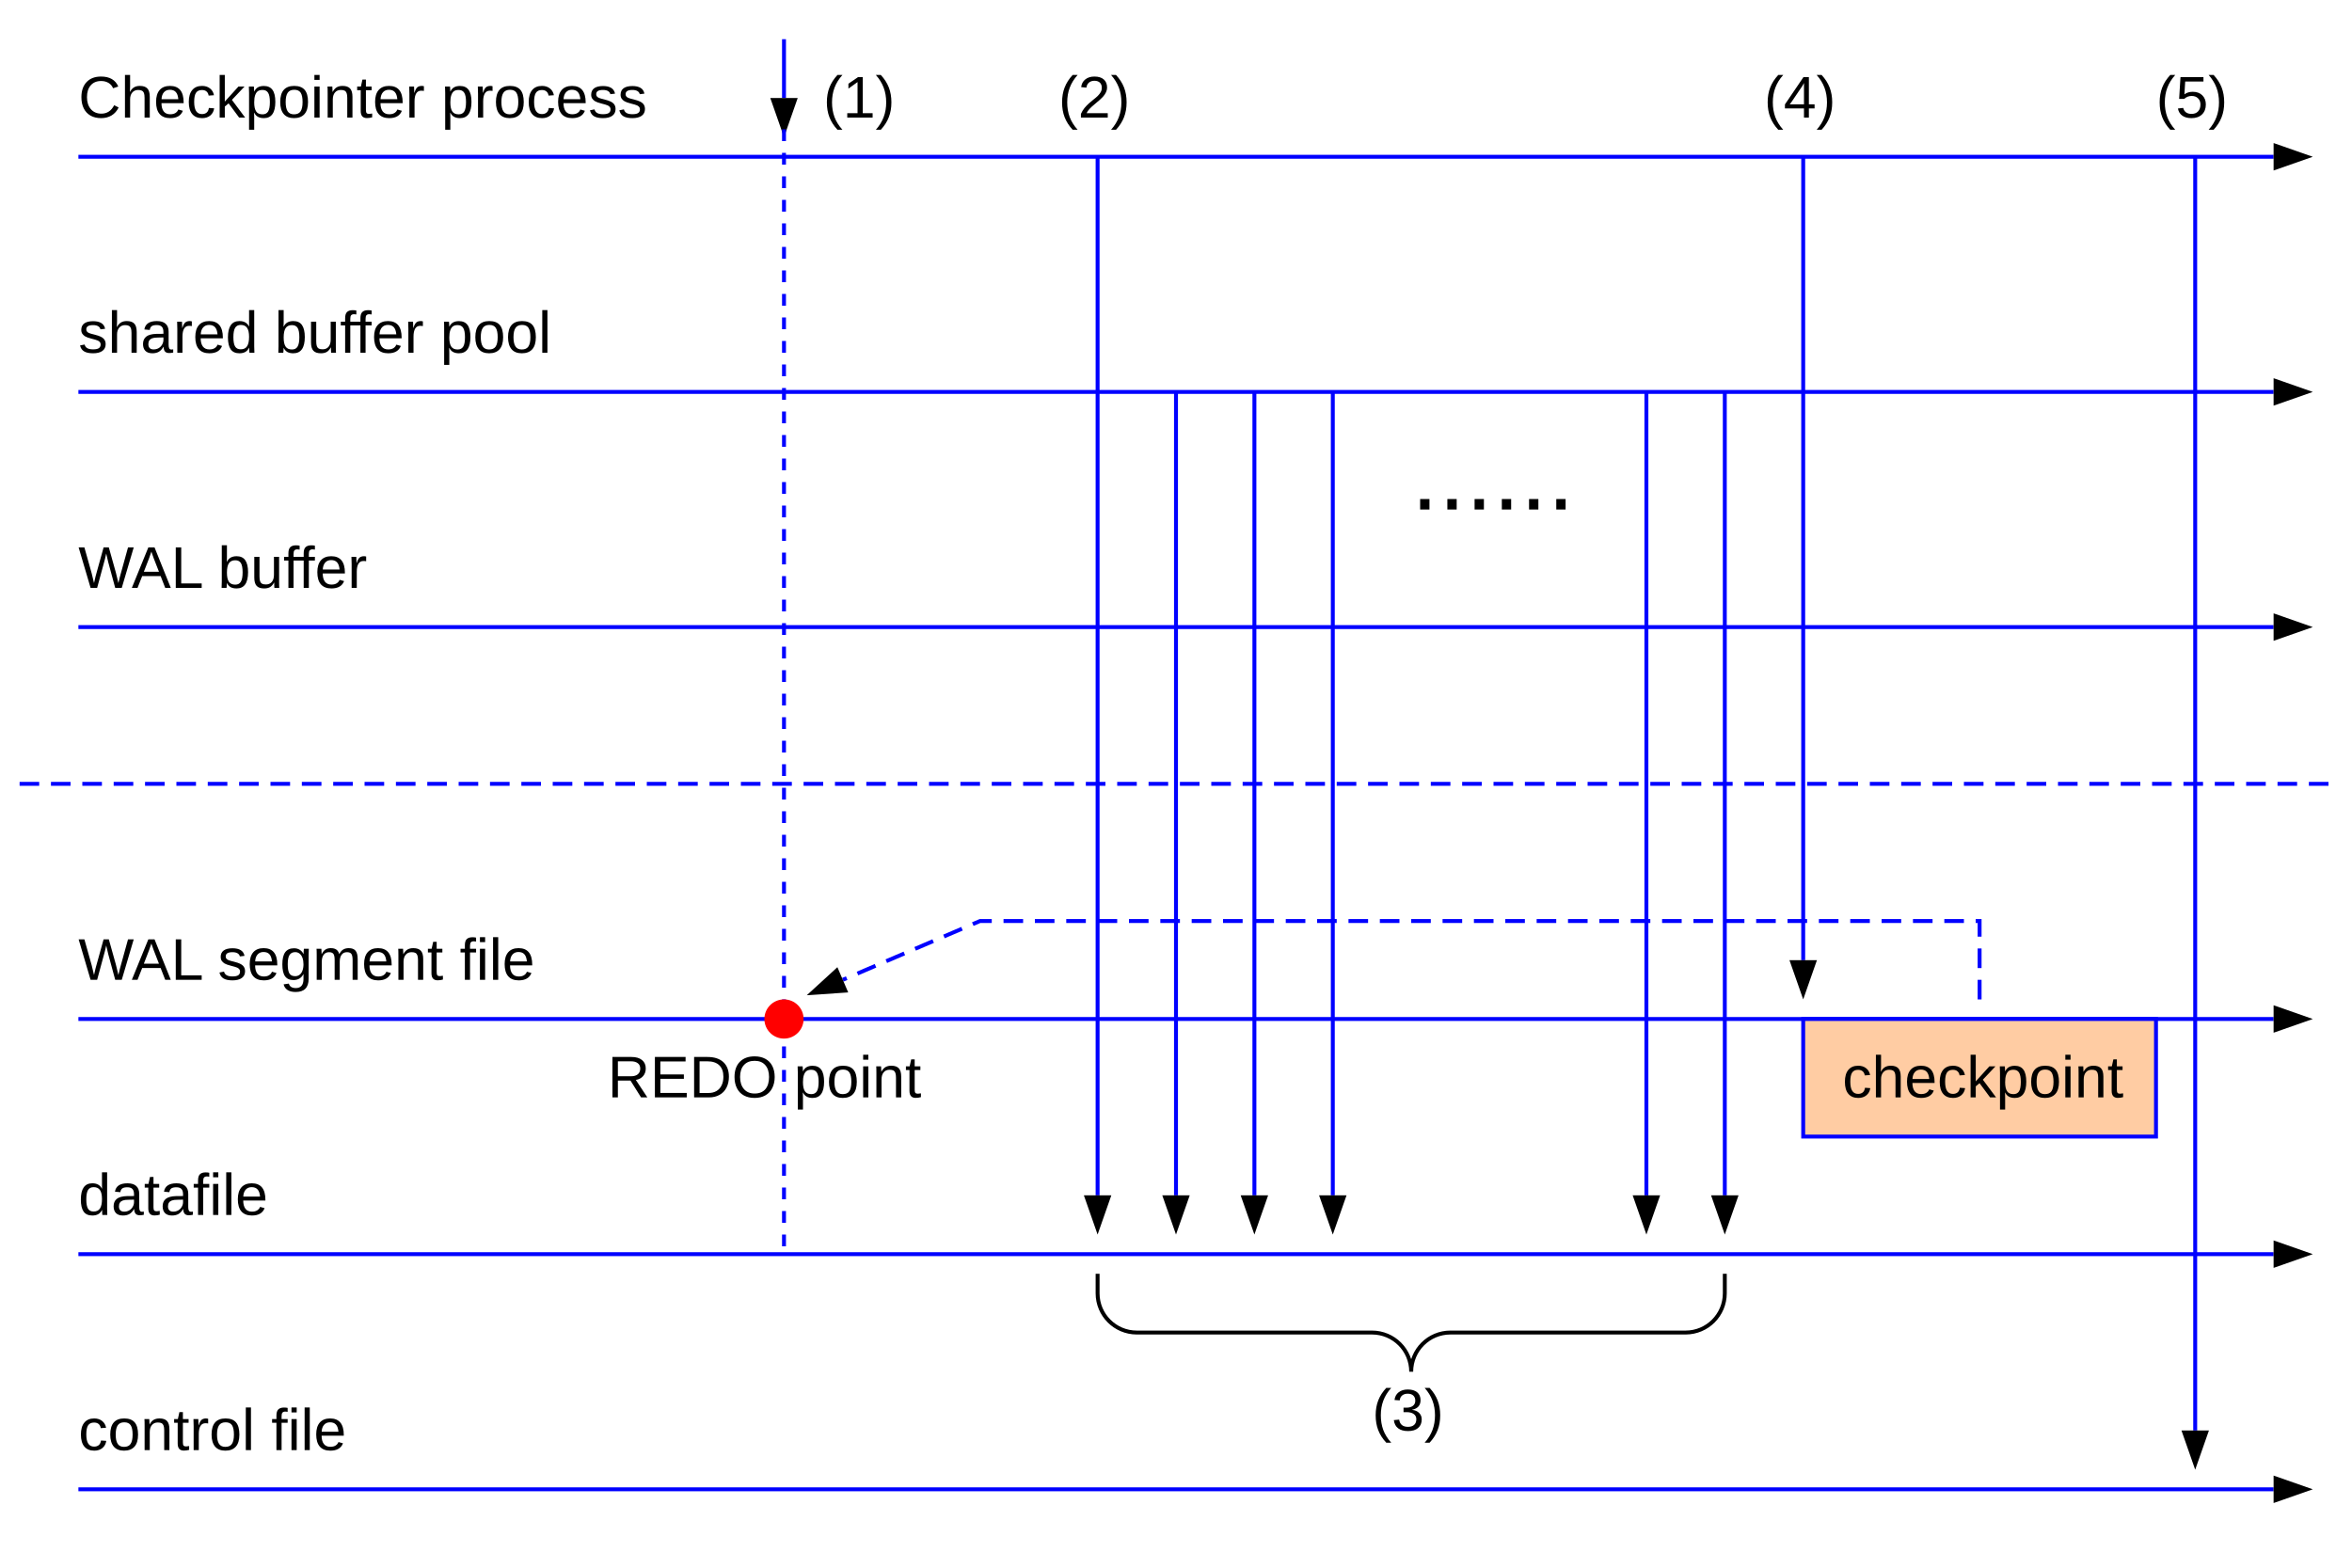
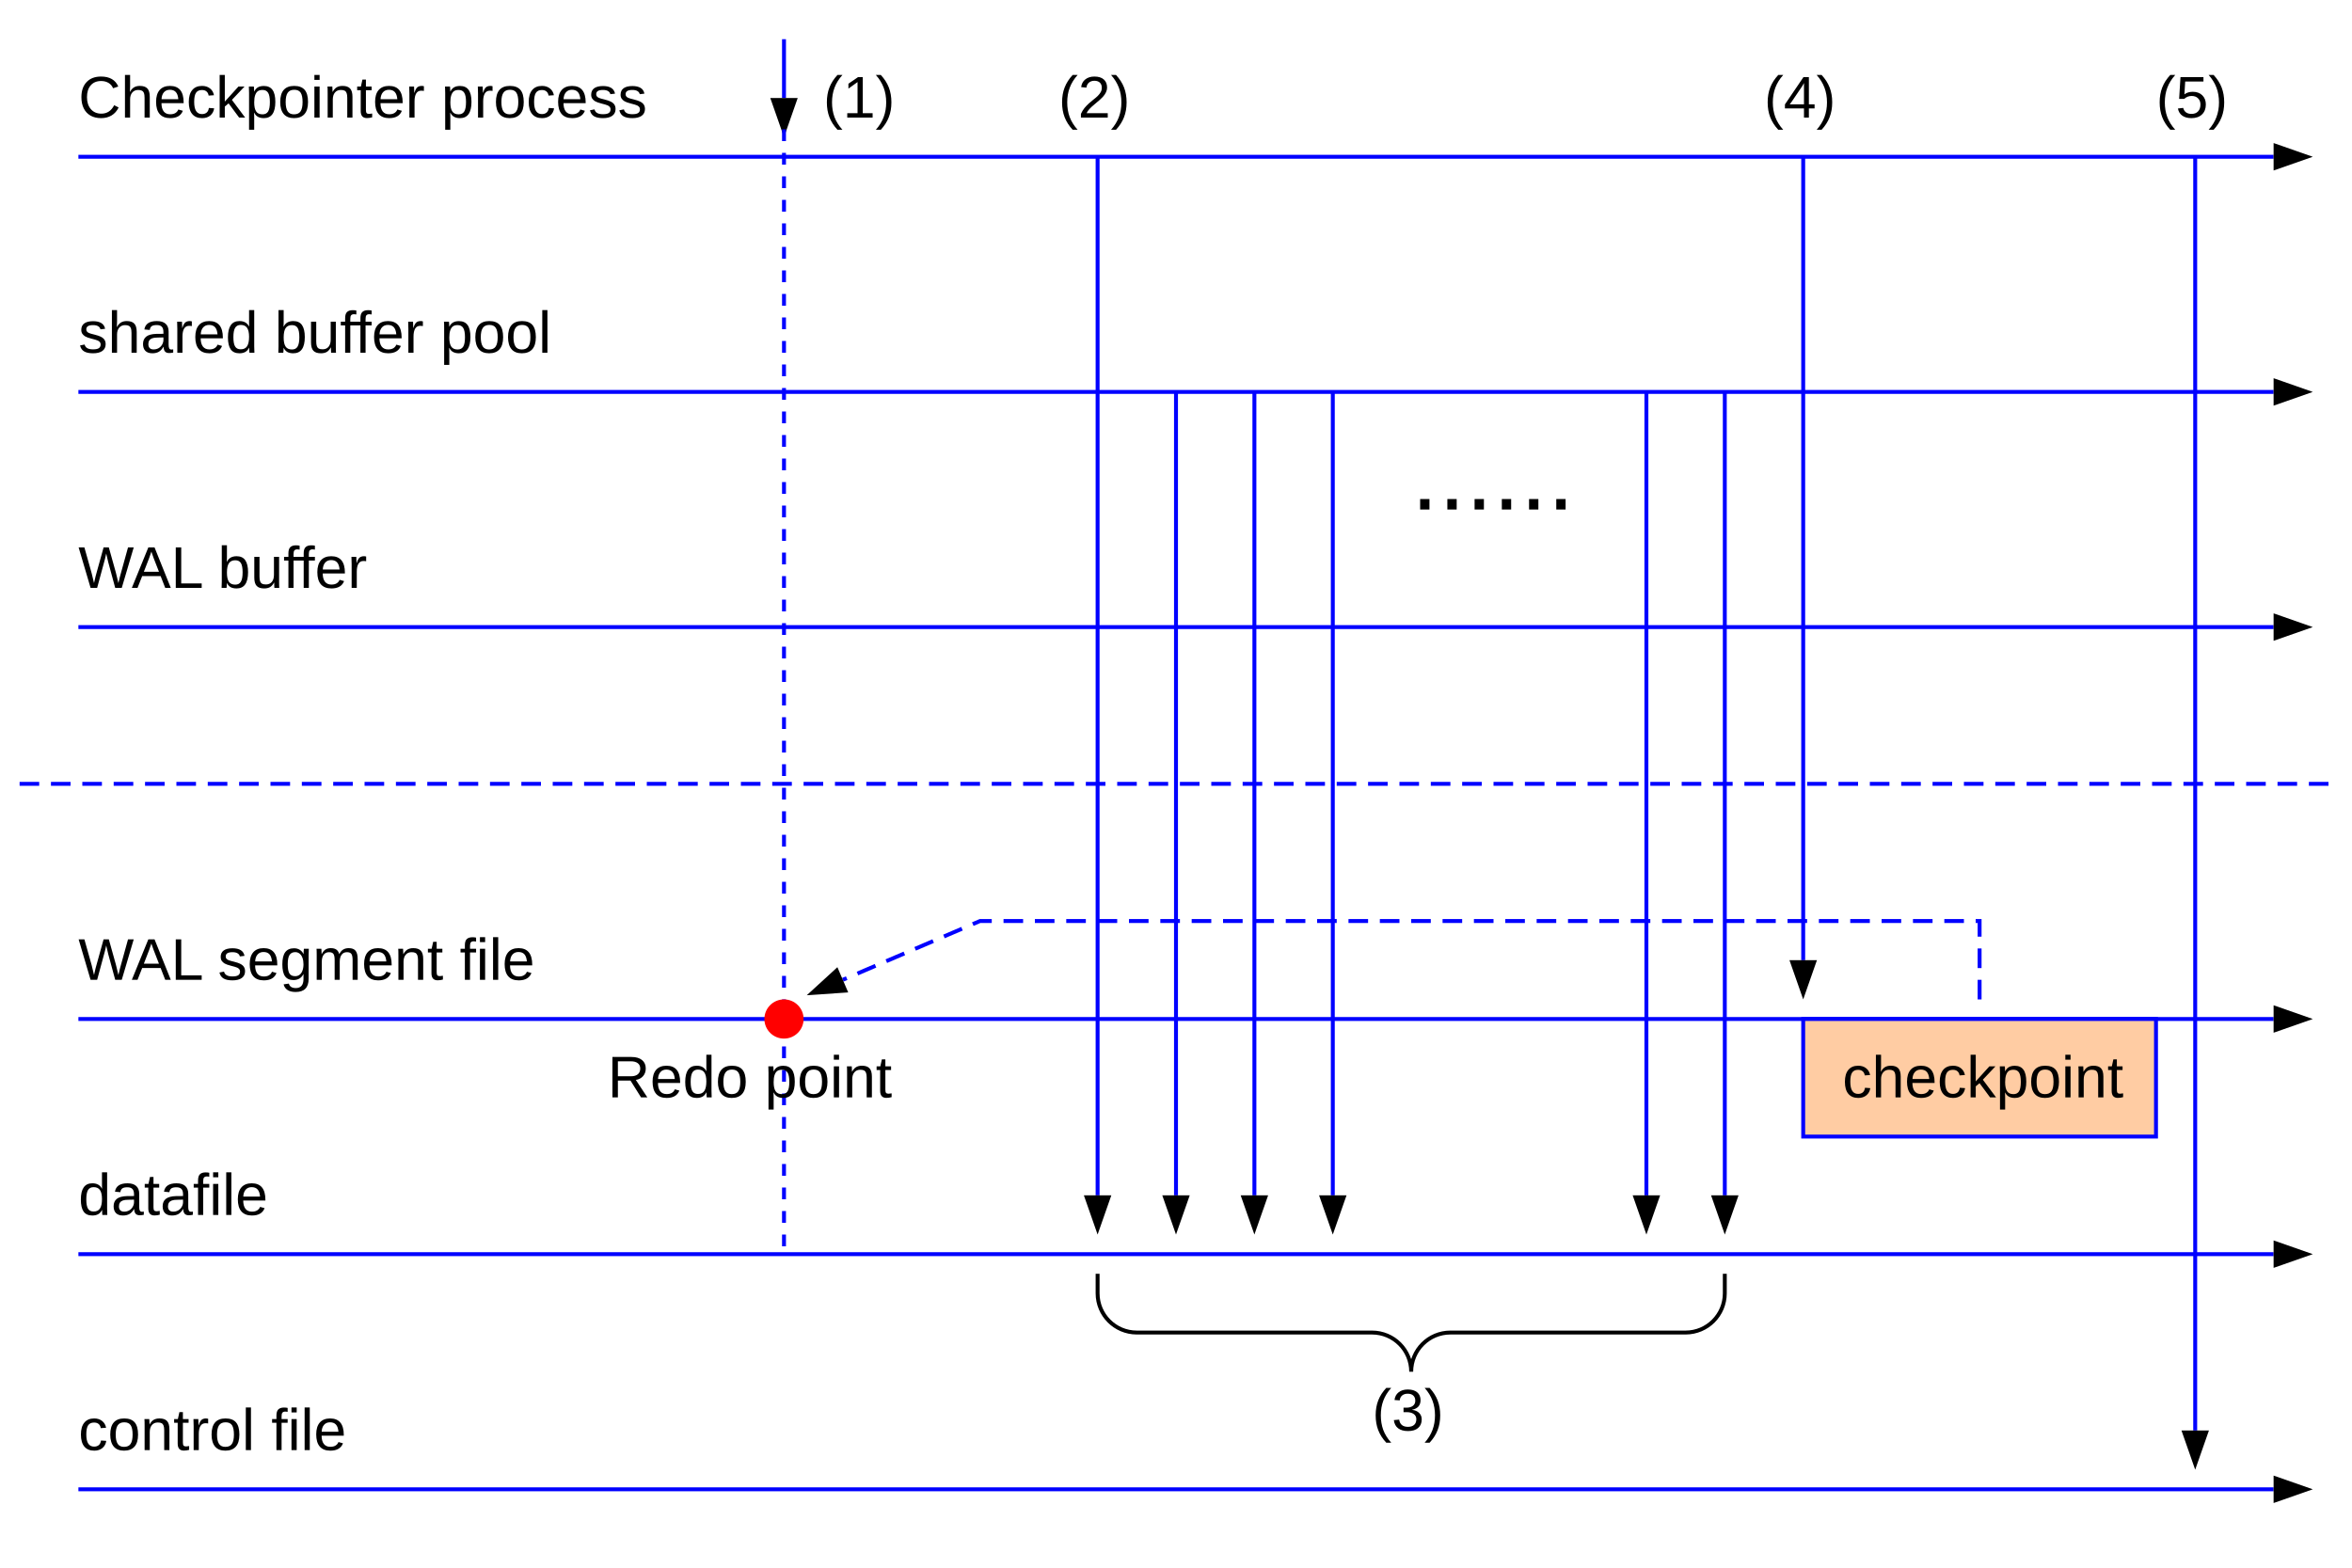
<svg xmlns="http://www.w3.org/2000/svg" version="1.1" width="600" height="400">
  <defs>
    <marker id="arrowhead" markerWidth="10" markerHeight="7" refX="0" refY="3.5" orient="auto">
      <polygon points="0 0, 10 3.5, 0 7" />
    </marker>
  </defs>
  <text x="20" y="30" style="font-size:15px;font-family:'Arial'">Checkpointer process</text>
  <path d="M 20 40 h 560 " stroke="#0000FF" stroke-width="1" fill="none" marker-end="url(#arrowhead)" />
  <text x="20" y="90" style="font-size:15px;font-family:'Arial'">shared buffer pool</text>
  <path d="M 20 100 h 560 " stroke="#0000FF" stroke-width="1" fill="none" marker-end="url(#arrowhead)" />
  <text x="20" y="150" style="font-size:15px;font-family:'Arial'">WAL buffer</text>
  <path d="M 20 160 h 560 " stroke="#0000FF" stroke-width="1" fill="none" marker-end="url(#arrowhead)" />
  <path d="M 5 200 h 590 " stroke="#0000FF" stroke-width="1" fill="none" stroke-dasharray="5,3" />
  <text x="20" y="250" style="font-size:15px;font-family:'Arial'">WAL segment file</text>
  <path d="M 20 260 h 560 " stroke="#0000FF" stroke-width="1" fill="none" marker-end="url(#arrowhead)" />
  <text x="20" y="310" style="font-size:15px;font-family:'Arial'">datafile</text>
  <path d="M 20 320 h 560 " stroke="#0000FF" stroke-width="1" fill="none" marker-end="url(#arrowhead)" />
  <text x="20" y="370" style="font-size:15px;font-family:'Arial'">control file</text>
  <path d="M 20 380 h 560 " stroke="#0000FF" stroke-width="1" fill="none" marker-end="url(#arrowhead)" />
  <path d="M 200 10 V 25" stroke="#0000FF" stroke-width="1" fill="none" marker-end="url(#arrowhead)" />
  <path d="M 200 33 V 320" stroke="#0000FF" stroke-width="1" fill="none" stroke-dasharray="3,3" />
  <text x="210" y="30" style="font-size:15px;font-family:'Arial'">(1)</text>
  <text x="270" y="30" style="font-size:15px;font-family:'Arial'">(2)</text>
  <text x="450" y="30" style="font-size:15px;font-family:'Arial'">(4)</text>
  <text x="550" y="30" style="font-size:15px;font-family:'Arial'">(5)</text>
  <path d="M 280 40 V 305" stroke="#0000FF" stroke-width="1" fill="none" marker-end="url(#arrowhead)" />
  <path d="M 300 100 V 305" stroke="#0000FF" stroke-width="1" fill="none" marker-end="url(#arrowhead)" />
  <path d="M 320 100 V 305" stroke="#0000FF" stroke-width="1" fill="none" marker-end="url(#arrowhead)" />
  <path d="M 340 100 V 305" stroke="#0000FF" stroke-width="1" fill="none" marker-end="url(#arrowhead)" />
  <path d="M 420 100 V 305" stroke="#0000FF" stroke-width="1" fill="none" marker-end="url(#arrowhead)" />
  <path d="M 440 100 V 305" stroke="#0000FF" stroke-width="1" fill="none" marker-end="url(#arrowhead)" />
  <path d="M 460 40 V 245" stroke="#0000FF" stroke-width="1" fill="none" marker-end="url(#arrowhead)" />
  <path d="M 560 40 V 365" stroke="#0000FF" stroke-width="1" fill="none" marker-end="url(#arrowhead)" />
  <path d="M 280 325 v 5 a 10 10 0 0 0 10 10 h 60 a 10 10 0 0 1 10 10 a 10 10 0 0 1 10 -10 h 60 a 10 10 0 0 0 10 -10 v -5 " stroke="#000000" stroke-width="1" fill="none" />
  <text x="350" y="365" style="font-size:15px;font-family:'Arial'">(3)</text>
  <rect x="460" y="260" width="90" height="30" style="fill:rgb(255, 204, 163);stroke:#0000FF;stroke-width:1" />
  <text x="470" y="280" style="font-size:15px;font-family:'Arial'">checkpoint</text>
-   <text x="155" y="280" style="font-size:15px;font-family:'Arial'">REDO point</text>
+   <text x="155" y="280" style="font-size:15px;font-family:'Arial'">Redo point</text>
  <circle cx="200" cy="260" r="5" fill="#FF0000" />
  <path d="M 505 255 v -20 H 250 L 215 250 " stroke="#0000FF" stroke-width="1" fill="none" stroke-dasharray="5,3" marker-end="url(#arrowhead)" />
  <text x="360" y="130" style="font-size:25px;font-family:'Arial'">......</text>
</svg>
